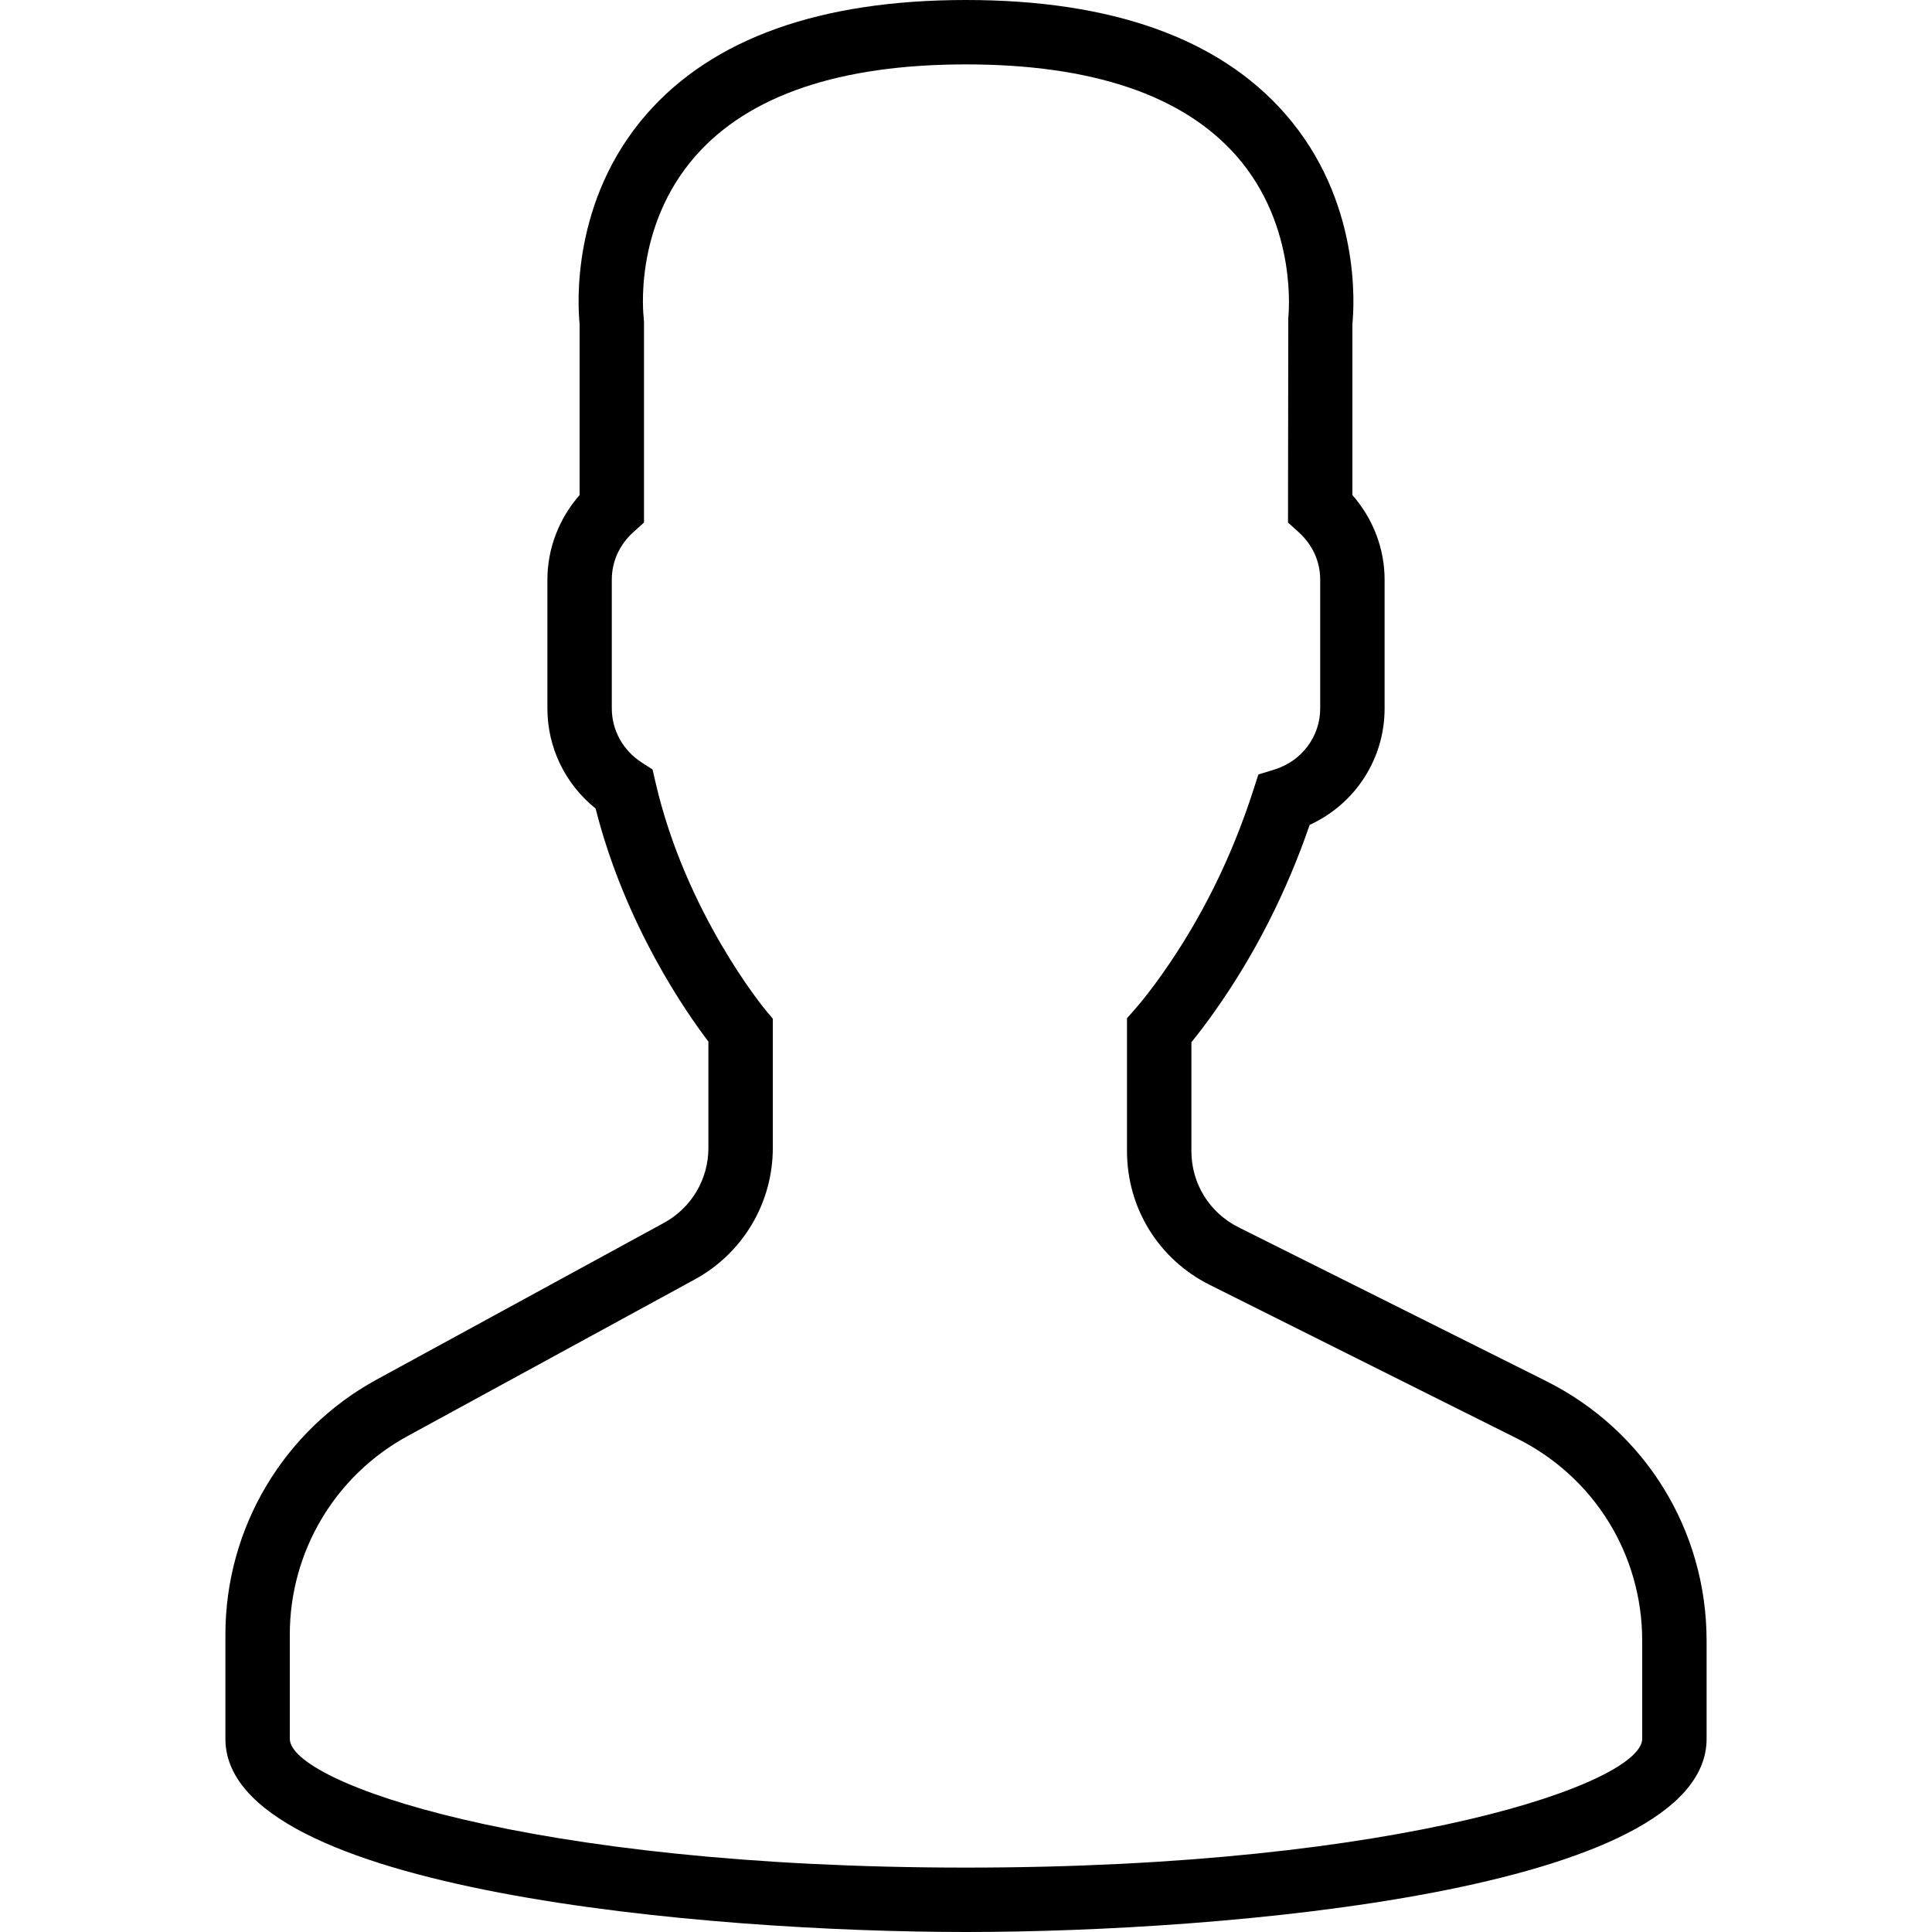
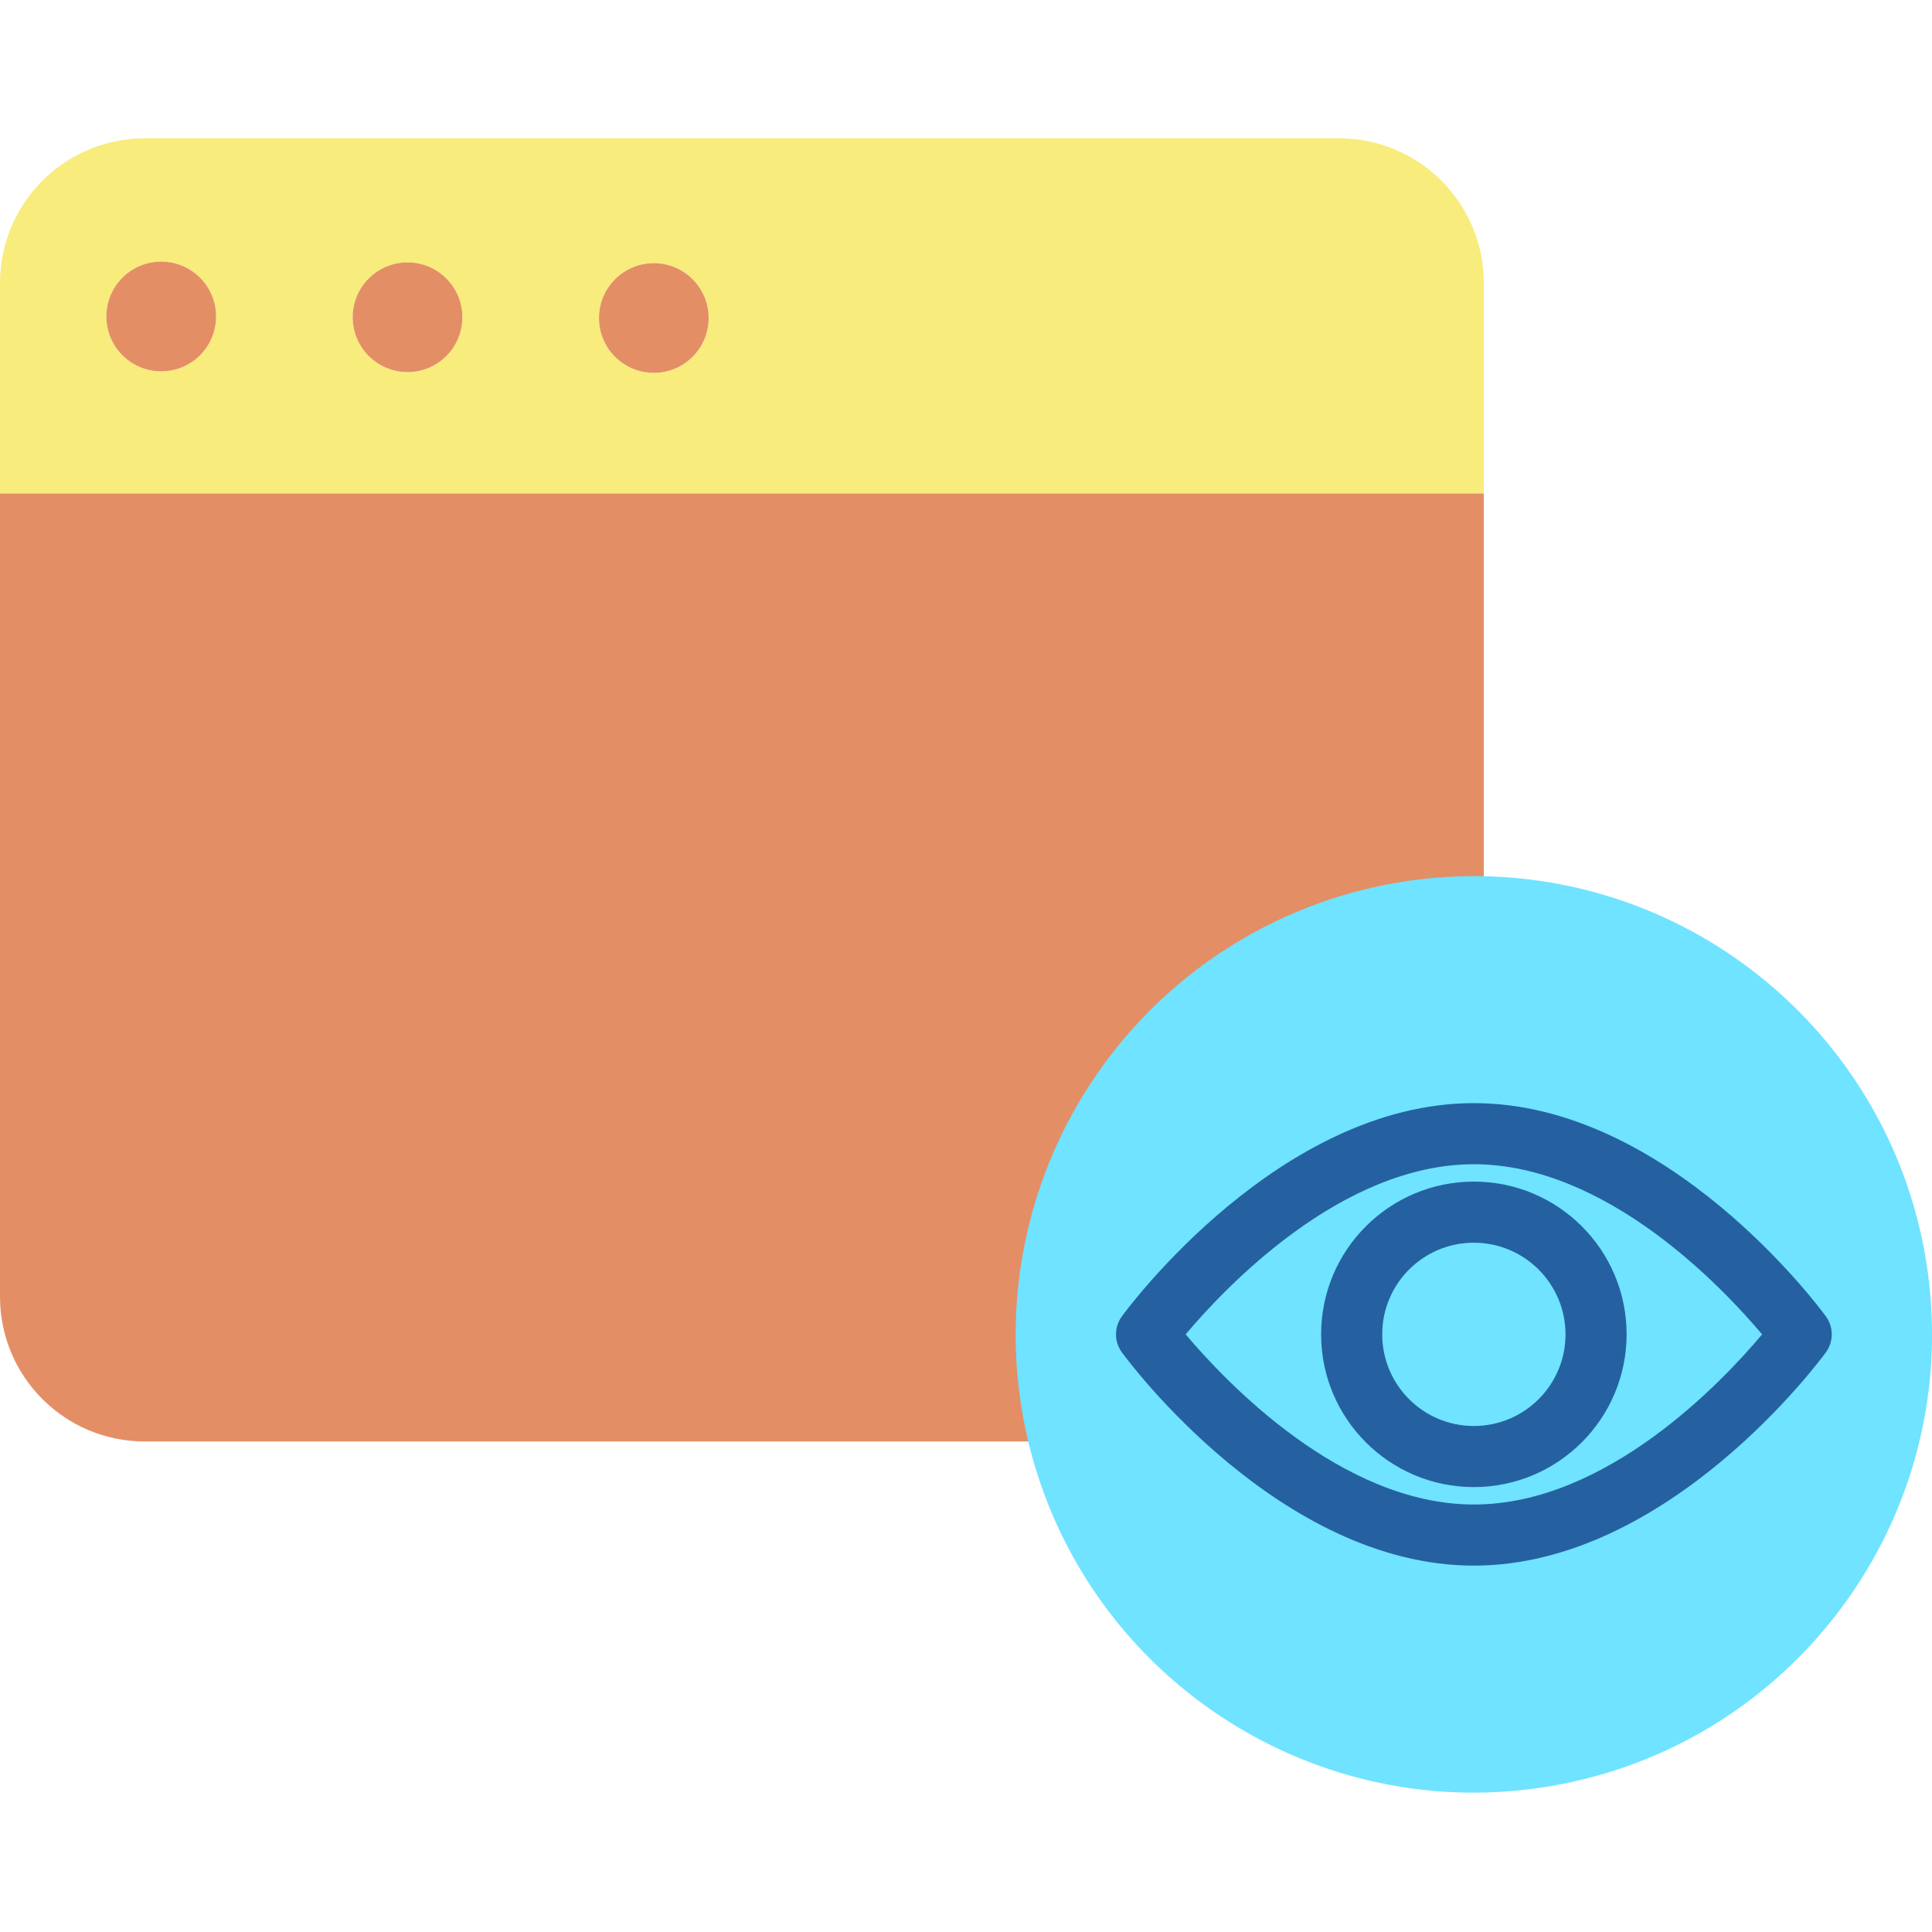
- <svg xmlns="http://www.w3.org/2000/svg" version="1.1" id="Capa_1" x="0px" y="0px" viewBox="0 0 60 60" style="enable-background:new 0 0 60 60;" xml:space="preserve">
-   <path d="M48.014,42.889l-9.553-4.776C37.56,37.662,37,36.756,37,35.748v-3.381c0.229-0.28,0.47-0.599,0.719-0.951  c1.239-1.75,2.232-3.698,2.954-5.799C42.084,24.97,43,23.575,43,22v-4c0-0.963-0.36-1.896-1-2.625v-5.319  c0.056-0.55,0.276-3.824-2.092-6.525C37.854,1.188,34.521,0,30,0s-7.854,1.188-9.908,3.53C17.724,6.231,17.944,9.506,18,10.056  v5.319c-0.64,0.729-1,1.662-1,2.625v4c0,1.217,0.553,2.352,1.497,3.109c0.916,3.627,2.833,6.36,3.503,7.237v3.309  c0,0.968-0.528,1.856-1.377,2.32l-8.921,4.866C8.801,44.424,7,47.458,7,50.762V54c0,4.746,15.045,6,23,6s23-1.254,23-6v-3.043  C53,47.519,51.089,44.427,48.014,42.889z M51,54c0,1.357-7.412,4-21,4S9,55.357,9,54v-3.238c0-2.571,1.402-4.934,3.659-6.164  l8.921-4.866C23.073,38.917,24,37.354,24,35.655v-4.019l-0.233-0.278c-0.024-0.029-2.475-2.994-3.41-7.065l-0.091-0.396l-0.341-0.22  C19.346,23.303,19,22.676,19,22v-4c0-0.561,0.238-1.084,0.67-1.475L20,16.228V10l-0.009-0.131c-0.003-0.027-0.343-2.799,1.605-5.021  C23.253,2.958,26.081,2,30,2c3.905,0,6.727,0.951,8.386,2.828c1.947,2.201,1.625,5.017,1.623,5.041L40,16.228l0.33,0.298  C40.762,16.916,41,17.439,41,18v4c0,0.873-0.572,1.637-1.422,1.899l-0.498,0.153l-0.16,0.495c-0.669,2.081-1.622,4.003-2.834,5.713  c-0.297,0.421-0.586,0.794-0.837,1.079L35,31.623v4.125c0,1.77,0.983,3.361,2.566,4.153l9.553,4.776  C49.513,45.874,51,48.28,51,50.957V54z" />
-   <g>
- </g>
-   <g>
- </g>
-   <g>
- </g>
-   <g>
- </g>
-   <g>
- </g>
-   <g>
- </g>
-   <g>
- </g>
-   <g>
- </g>
-   <g>
- </g>
-   <g>
- </g>
-   <g>
- </g>
-   <g>
- </g>
-   <g>
- </g>
-   <g>
- </g>
-   <g>
- </g>
+ <svg xmlns="http://www.w3.org/2000/svg" height="442pt" viewBox="0 -31 442.695 442" width="442pt">
+   <path d="m340 81.688v184.094c0 18.316-14.852 33.168-33.172 33.168h-273.656c-18.32 0-33.172-14.852-33.172-33.168v-184.094zm0 0" fill="#e48e66" />
+   <path d="m340 33.516v48.172h-340v-48.172c0-18.316 14.852-33.168 33.172-33.168h273.656c18.32 0 33.172 14.852 33.172 33.168zm-177.613 8.047c.027-6.945-5.582-12.594-12.527-12.613-6.941-.023-12.59 5.586-12.609 12.531-.02 6.941 5.594 12.586 12.535 12.602 6.938.016 12.574-5.586 12.602-12.52zm-56.449-.176c.023-6.938-5.582-12.582-12.523-12.605-6.938-.023-12.582 5.586-12.602 12.527-.023 6.938 5.586 12.582 12.527 12.602 6.938.023 12.582-5.586 12.598-12.523zm-56.438-.18c.02-6.941-5.59-12.582-12.531-12.598-6.938-.02-12.578 5.59-12.598 12.527-.02 6.938 5.59 12.578 12.527 12.598 6.941.023 12.582-5.59 12.602-12.527zm0 0" fill="#f8ec7d" />
+   <g fill="#e48e66">
+     <path d="m149.855 28.957c6.941.023 12.547 5.664 12.523 12.605-.023 6.938-5.664 12.543-12.605 12.523-6.938-.023-12.543-5.668-12.52-12.609.027-6.934 5.668-12.539 12.602-12.52zm0 0" />
+     <path d="m93.418 28.781c6.938.02 12.547 5.664 12.527 12.602-.02 6.941-5.664 12.551-12.605 12.527-6.938-.023-12.547-5.668-12.523-12.605.02-6.938 5.66-12.547 12.602-12.523zm0 0" />
+     <path d="m36.977 28.602c6.941.02 12.551 5.664 12.531 12.605-.02 6.941-5.664 12.551-12.605 12.527-6.941-.02-12.551-5.664-12.531-12.605.008-3.332 1.344-6.527 3.707-8.875 2.363-2.352 5.566-3.664 8.898-3.652zm0 0" />
+   </g>
+   <path d="m337.719 169.402c54.492.016 99.918 41.707 104.59 96 4.672 54.289-32.965 103.133-86.652 112.453-53.688 9.32-105.582-23.973-119.484-76.66-.191-.742-.383-1.492-.562-2.242-7.48-31.238-.262-64.184 19.594-89.434 19.859-25.246 50.176-40.027 82.297-40.117zm75 105s-33.578-45.98-75-45.98c-41.418 0-75 45.98-75 45.98s33.582 45.992 75 45.992c41.422 0 75-45.992 75-45.992zm0 0" fill="#6fe3ff" />
+   <path d="m337.719 228.422c41.422 0 75 45.98 75 45.98s-33.578 45.992-75 45.992c-41.418 0-75-45.992-75-45.992s33.582-45.98 75-45.98zm28 45.98c0-15.465-12.535-28-28-28-15.461 0-28 12.535-28 28s12.539 28 28 28c15.465 0 28-12.535 28-28zm0 0" fill="#6fe3ff" />
+   <path d="m365.719 274.402c0 15.465-12.535 28-28 28-15.461 0-28-12.535-28-28s12.539-28 28-28c15.465 0 28 12.535 28 28zm0 0" fill="#6fe3ff" />
+   <path d="m337.719 327.395c-44.461 0-79.199-46.867-80.652-48.863-1.797-2.461-1.797-5.797 0-8.258 1.457-1.992 36.191-48.852 80.652-48.852 44.465 0 79.203 46.859 80.656 48.852 1.797 2.461 1.797 5.797 0 8.258-1.457 1.996-36.191 48.863-80.656 48.863zm-66.035-52.992c9.078 10.793 35.711 38.992 66.035 38.992 30.418 0 56.984-28.188 66.043-38.984-9.078-10.789-35.715-38.988-66.043-38.988s-56.949 28.188-66.035 38.98zm0 0" fill="#2561a1" />
+   <path d="m337.719 309.402c-19.328 0-35-15.668-35-35 0-19.328 15.672-35 35-35 19.332 0 35 15.672 35 35-.02 19.32-15.68 34.98-35 35zm0-56c-11.598 0-21 9.402-21 21s9.402 21 21 21 21-9.402 21-21c-.012-11.59-9.406-20.984-21-21zm0 0" fill="#2561a1" />
</svg>
